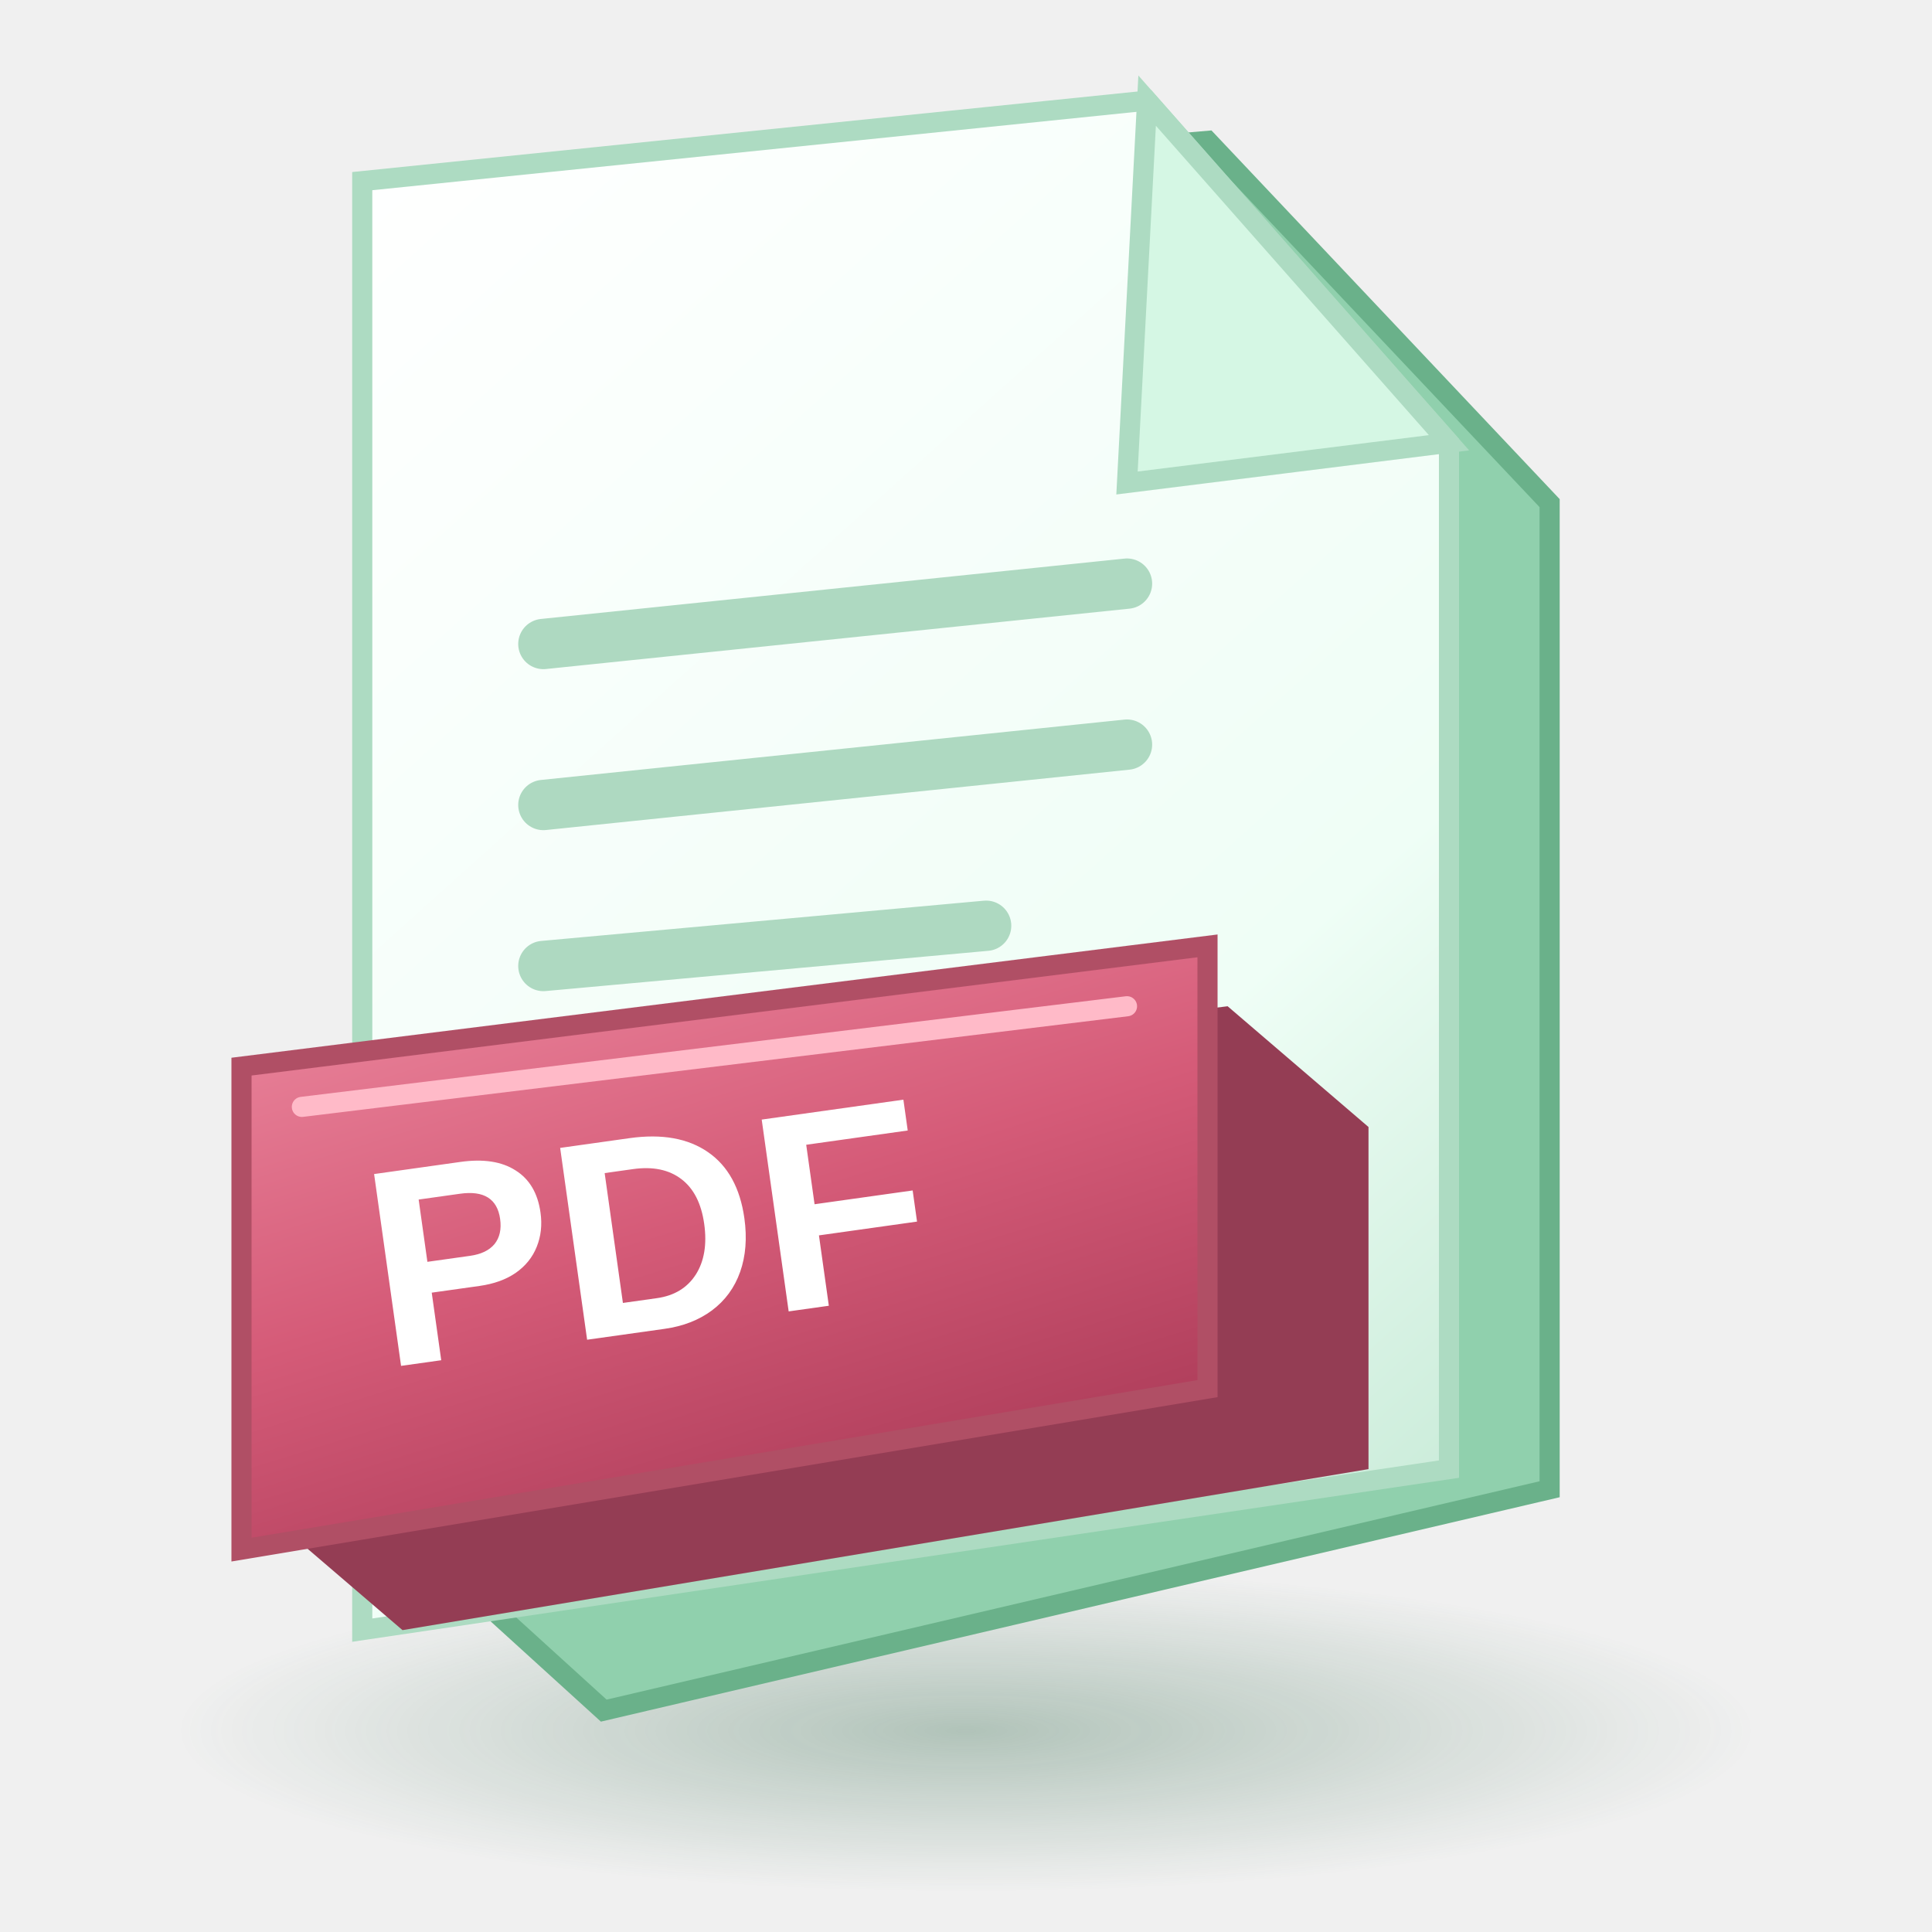
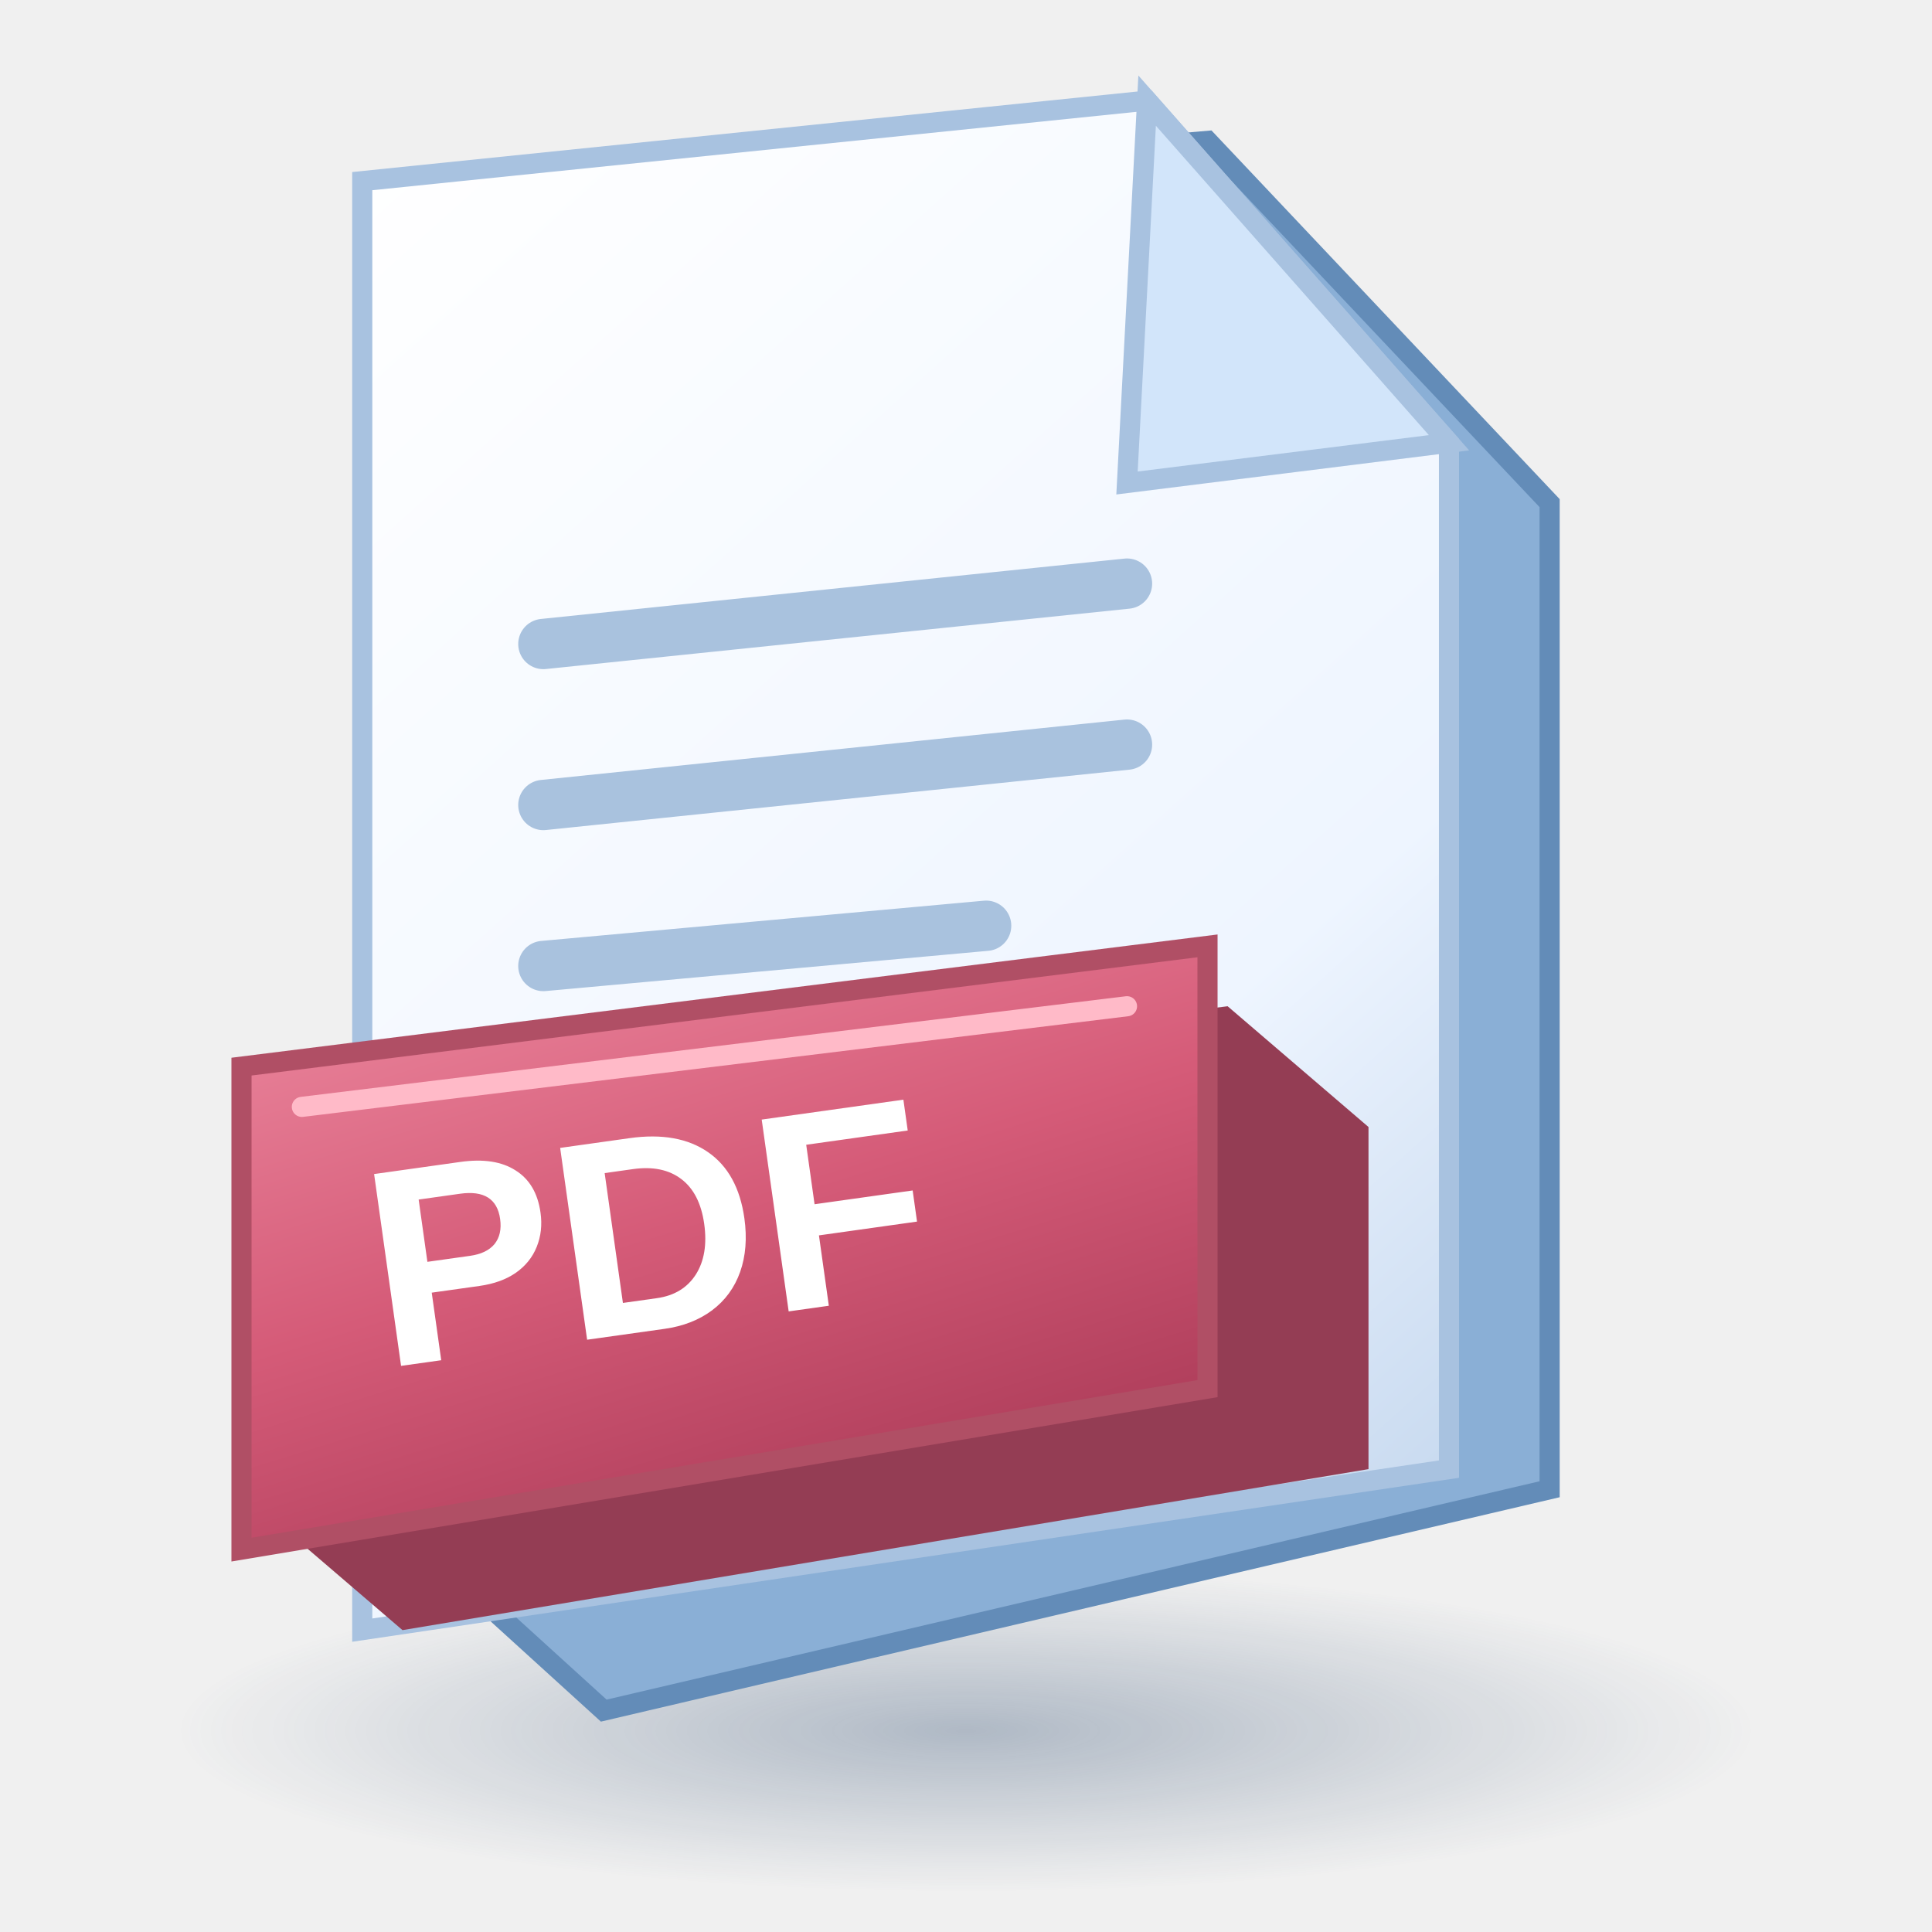
<svg xmlns="http://www.w3.org/2000/svg" viewBox="0 0 96 96" fill="none">
  <defs>
    <radialGradient id="shadow">
-       <stop stop-color="#205c3b" stop-opacity=".3" />
-       <stop offset="1" stop-color="#205c3b" stop-opacity="0" />
+       <stop stop-color="#1a3a62" stop-opacity=".3" />
+       <stop offset="1" stop-color="#1a3a62" stop-opacity="0" />
    </radialGradient>
    <linearGradient id="paper" x1="15" y1="10" x2="77" y2="79" gradientUnits="userSpaceOnUse">
      <stop stop-color="#fff" />
-       <stop offset=".65" stop-color="#effef6" />
-       <stop offset="1" stop-color="#c1e7d2" />
+       <stop offset=".65" stop-color="#eef5ff" />
+       <stop offset="1" stop-color="#bdd2eb" />
    </linearGradient>
    <linearGradient id="blue" x2=".7" y2="1">
-       <stop stop-color="#8ff5bd" />
-       <stop offset=".5" stop-color="#43c67e" />
-       <stop offset="1" stop-color="#25824f" />
+       <stop stop-color="#85c5ff" />
+       <stop offset=".5" stop-color="#367ed3" />
+       <stop offset="1" stop-color="#1c4b8b" />
    </linearGradient>
    <linearGradient id="red" x2=".5" y2="1">
      <stop stop-color="#ed8ba1" />
      <stop offset=".55" stop-color="#d55b78" />
      <stop offset="1" stop-color="#af3e5b" />
    </linearGradient>
  </defs>
  <ellipse cx="48" cy="86" rx="39" ry="8" fill="url(#shadow)" />
-   <path d="m25 10 35-3 17 18v49L30 85 19 75V18l6-8Z" fill="#90d0ad" stroke="#6ab18a" />
-   <path d="m18 9 39-4 15 17v51L18 81V9Z" fill="url(#paper)" stroke="#addbc2" />
-   <path d="m57 5 15 17-16 2 1-19Z" fill="#d5f7e4" stroke="#addbc2" />
-   <path d="m27 32 29-3M27 40l29-3M27 48l22-2" stroke="#aed9c1" stroke-width="2.5" stroke-linecap="round" />
+   <path d="m25 10 35-3 17 18v49L30 85 19 75V18l6-8Z" fill="#8aafd6" stroke="#638cb8" />
+   <path d="m18 9 39-4 15 17v51L18 81V9Z" fill="url(#paper)" stroke="#a8c2e0" />
+   <path d="m57 5 15 17-16 2 1-19Z" fill="#d2e5fa" stroke="#a8c2e0" />
+   <path d="m27 32 29-3M27 40l29-3M27 48l22-2" stroke="#a9c2de" stroke-width="2.5" stroke-linecap="round" />
  <path d="m13 56 48-6 7 6v17l-48 8-7-6V56Z" fill="#943d54" />
  <path d="m12 53 48-6v22l-48 8V53Z" fill="url(#red)" stroke="#b04f65" />
  <text x="19" y="68" transform="rotate(-8 19 68)" fill="#fff" font-family="Arial,sans-serif" font-size="14" font-weight="700">PDF</text>
  <path d="m15 55 41-5" stroke="#ffbac8" stroke-linecap="round" />
</svg>
